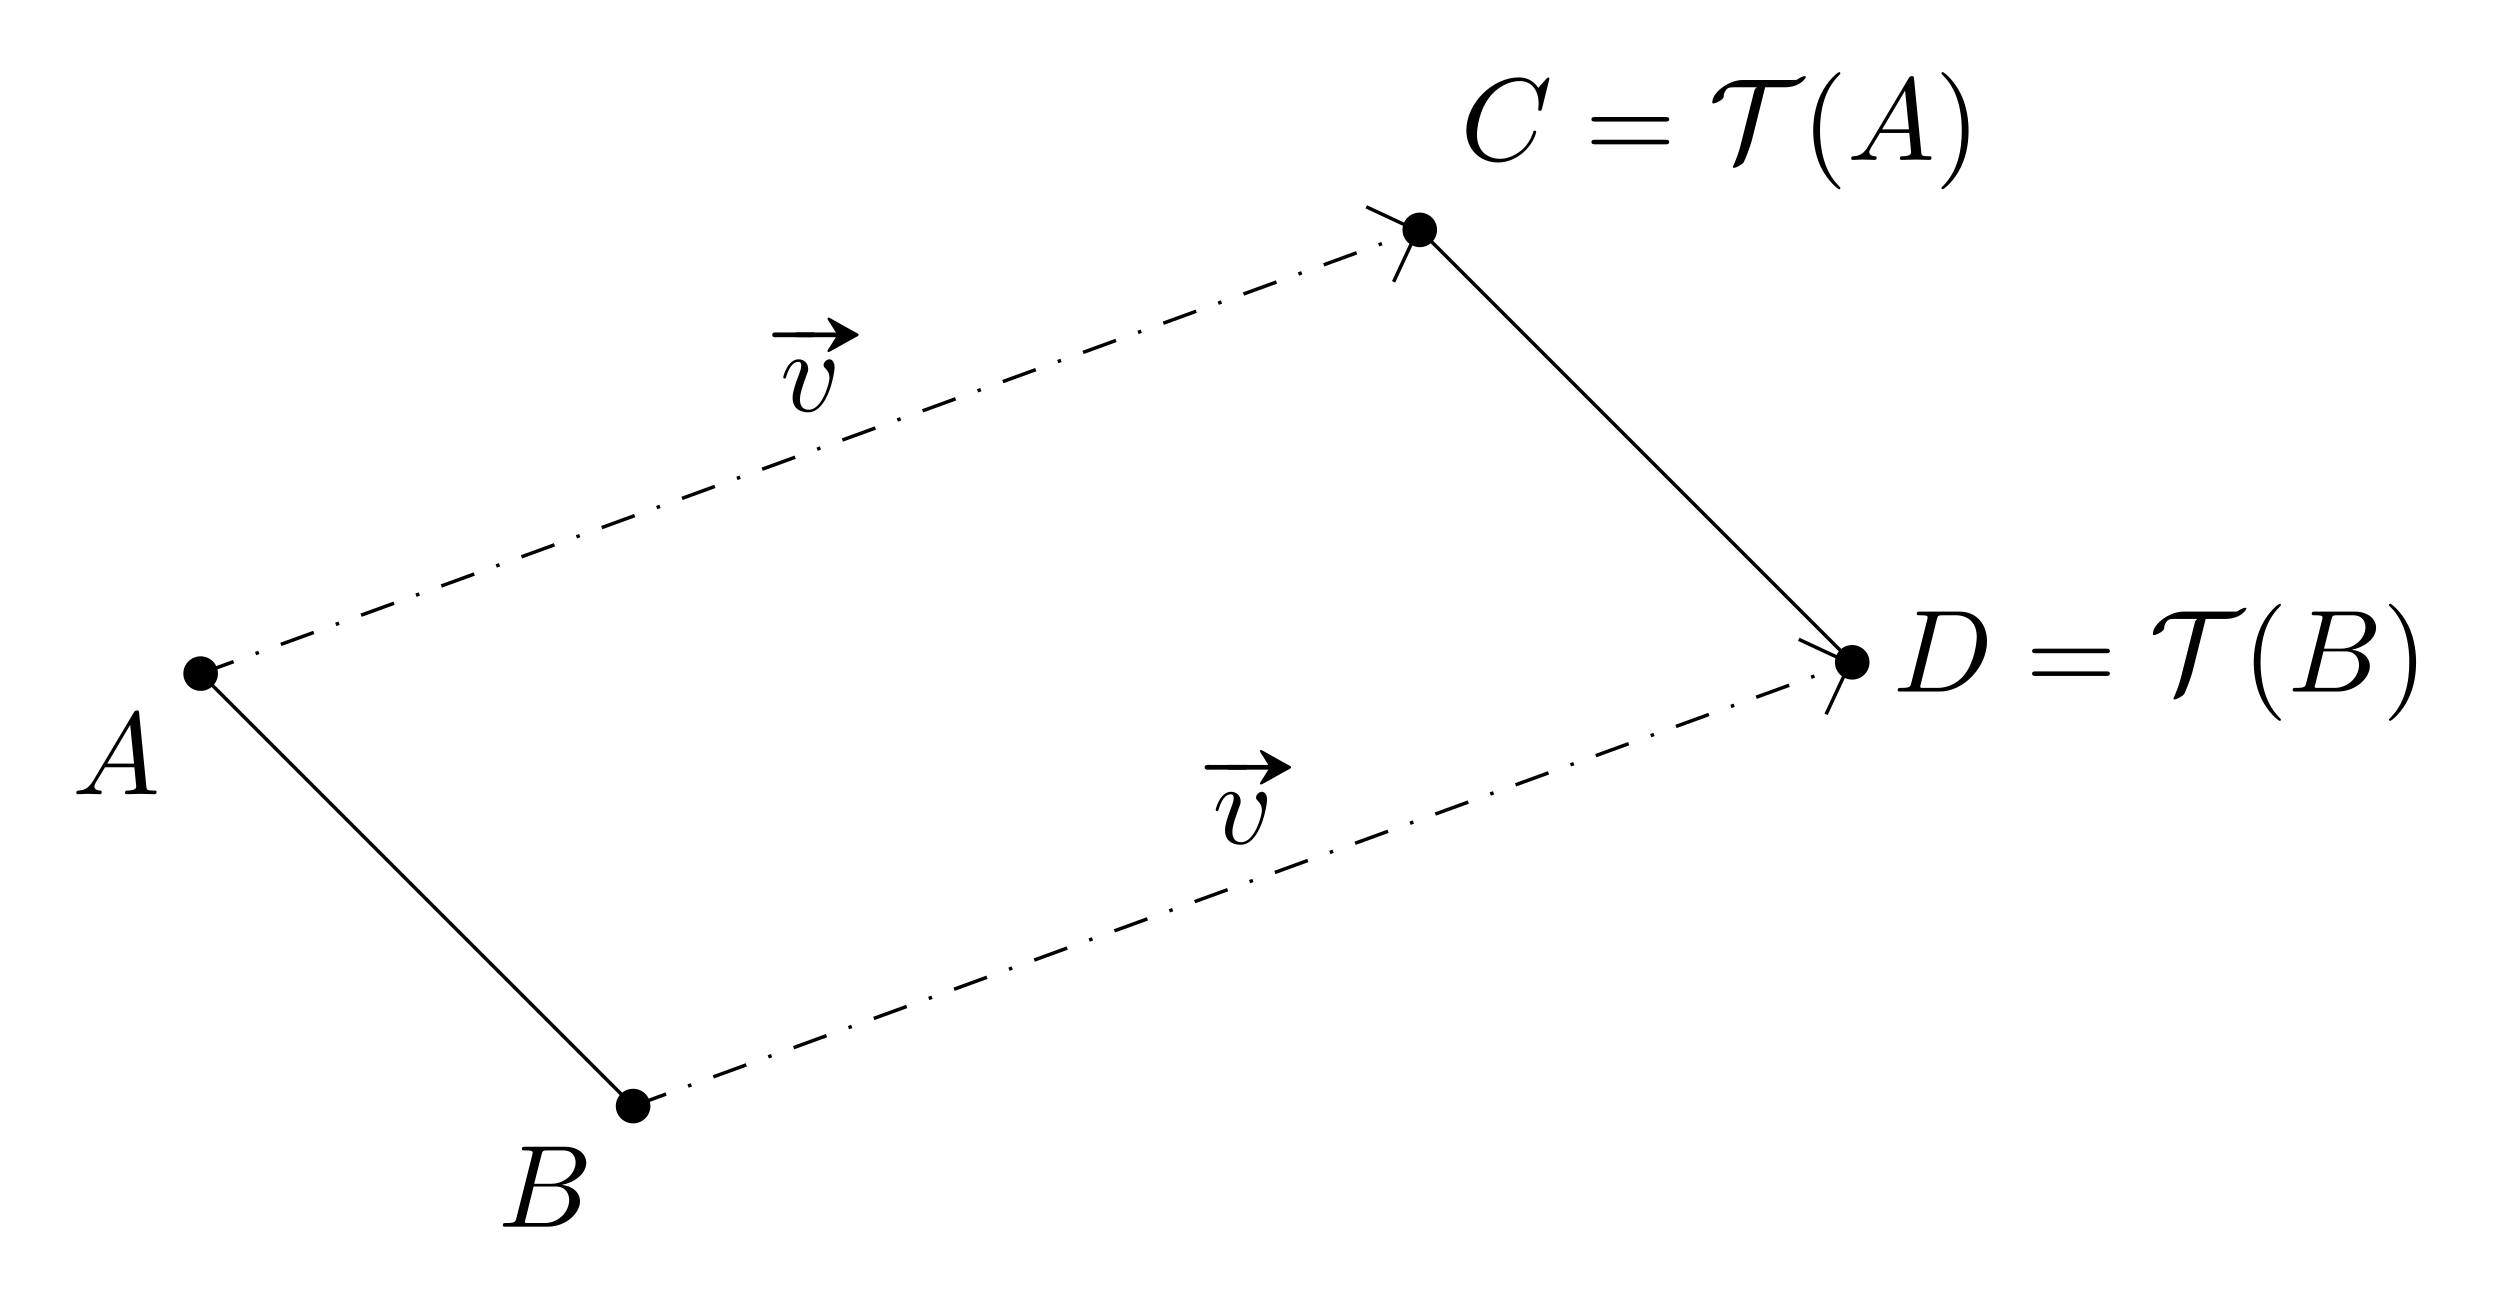
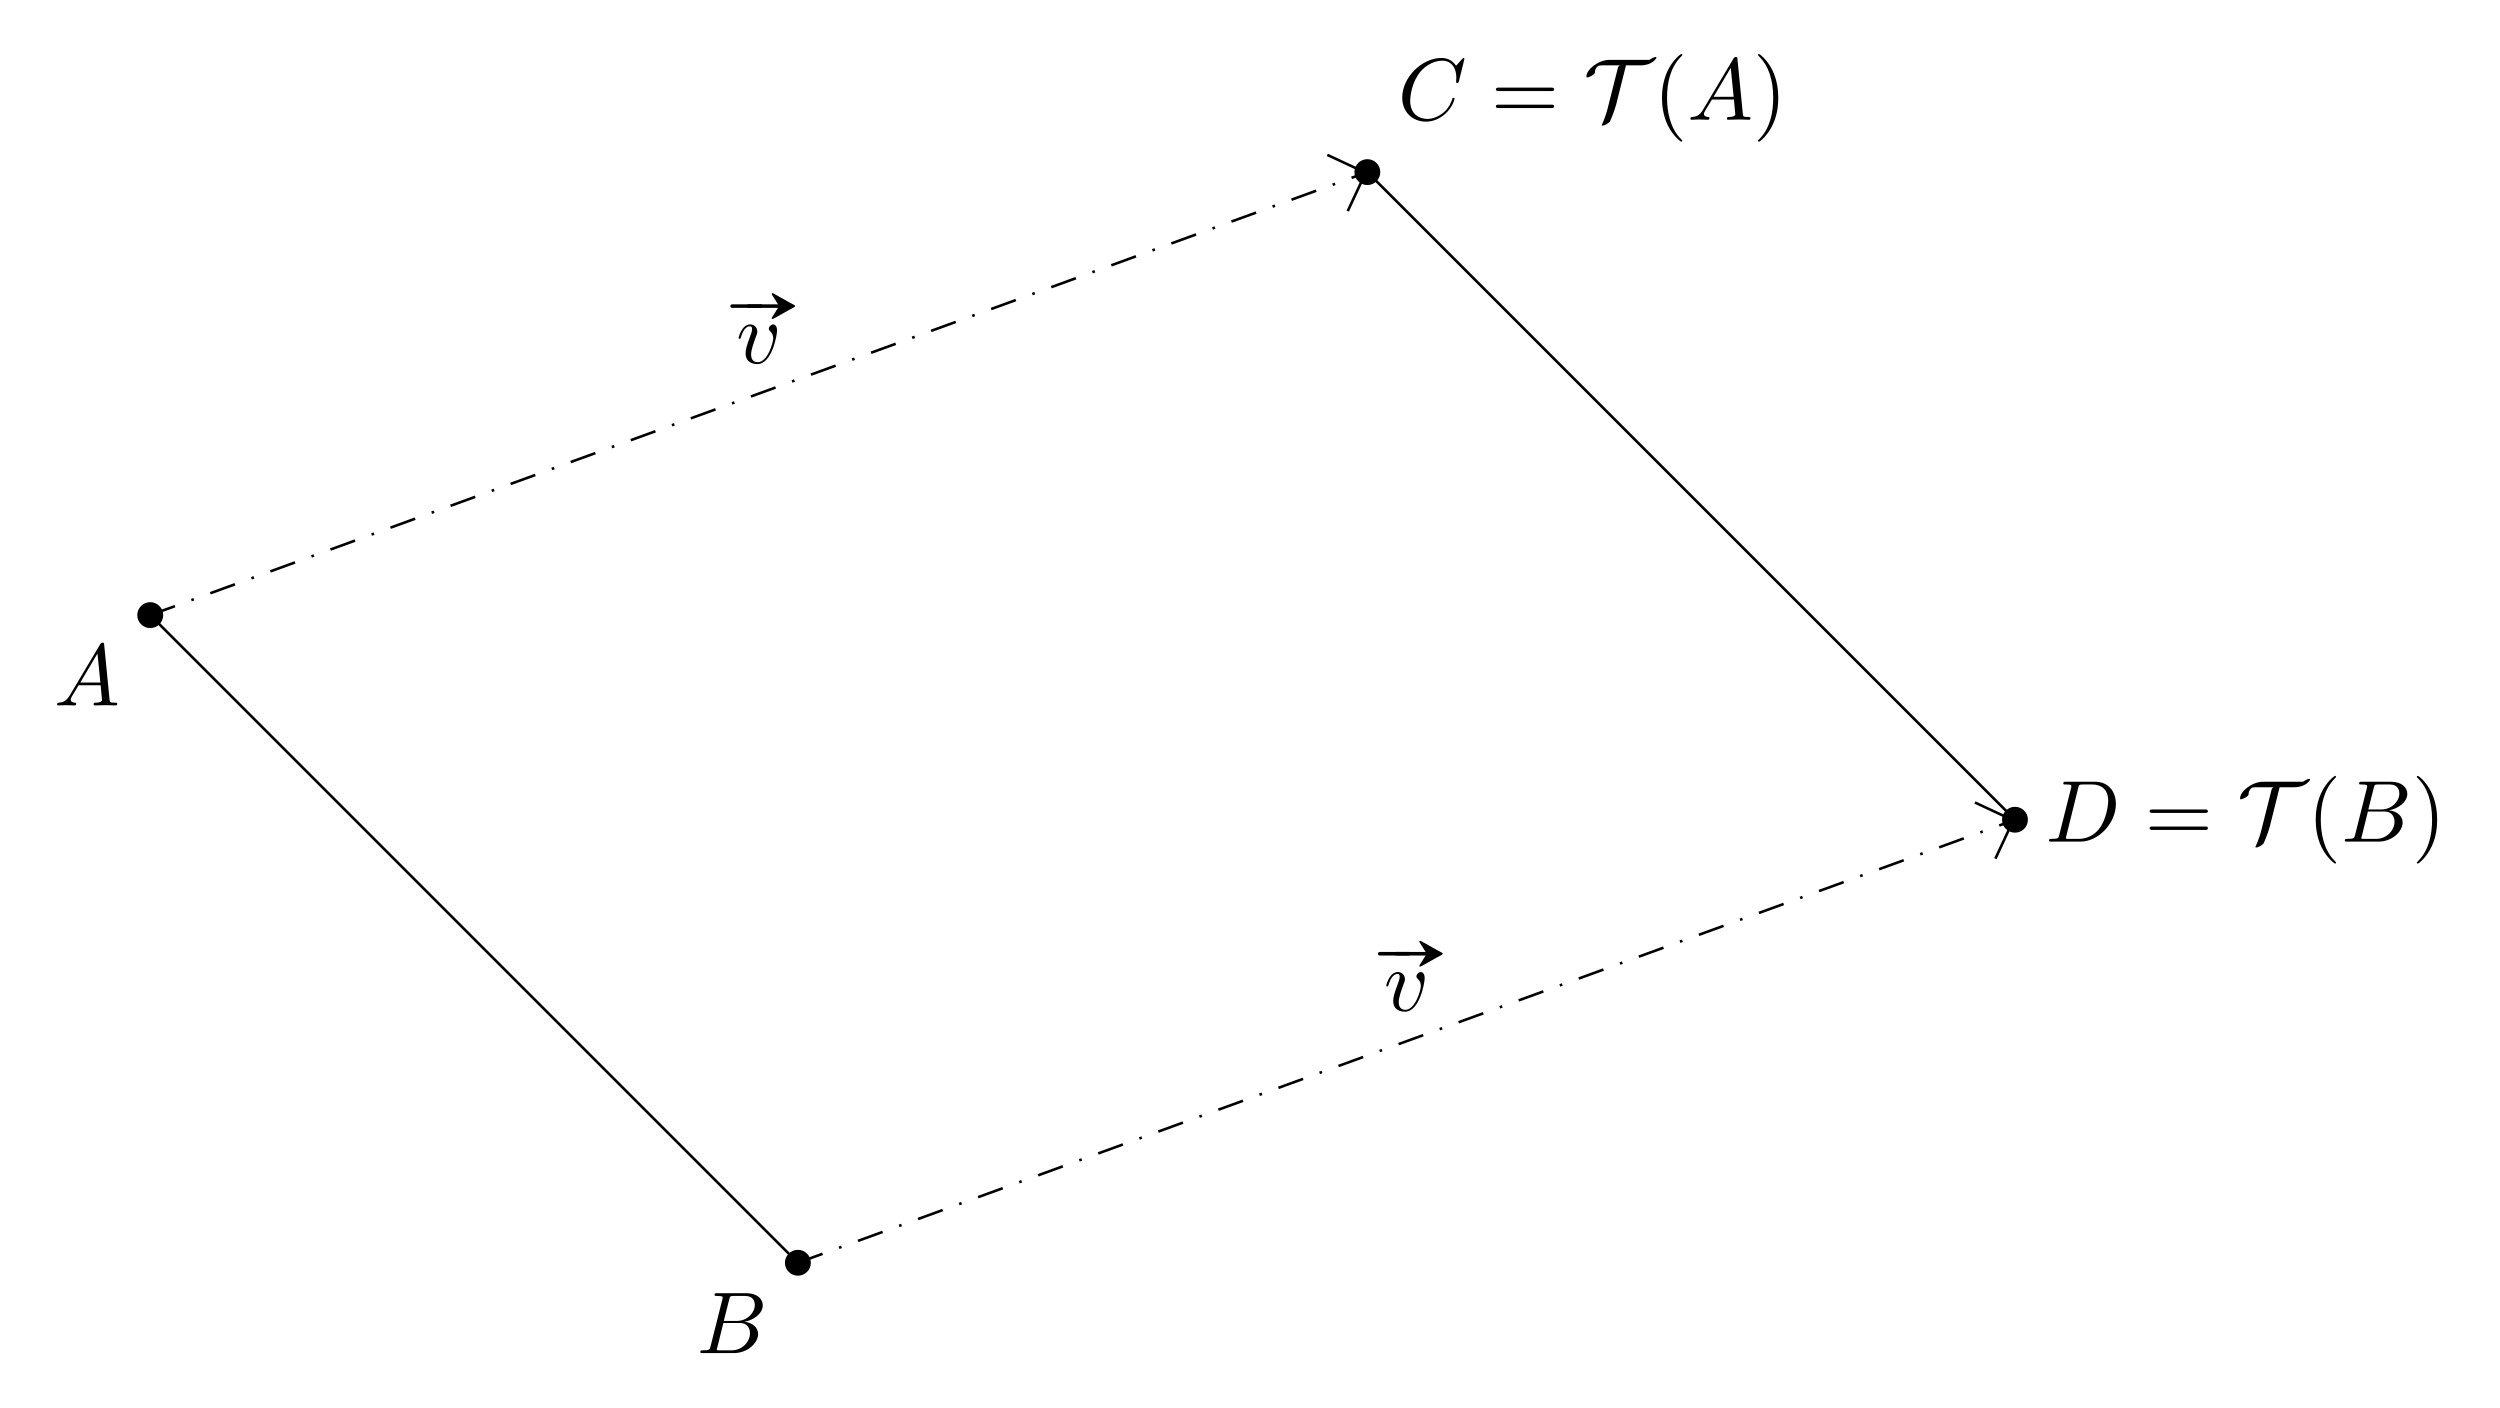
- <svg xmlns="http://www.w3.org/2000/svg" xmlns:xlink="http://www.w3.org/1999/xlink" width="213.014pt" height="110.674pt" viewBox="0 0 213.014 110.674">
+ <svg xmlns="http://www.w3.org/2000/svg" xmlns:xlink="http://www.w3.org/1999/xlink" width="284.486pt" height="160.126pt" viewBox="0 0 284.486 160.126">
  <defs>
    <g>
      <g id="glyph-0-0">
        <path d="M 1.781 -1.141 C 1.391 -0.484 1 -0.344 0.562 -0.312 C 0.438 -0.297 0.344 -0.297 0.344 -0.109 C 0.344 -0.047 0.406 0 0.484 0 C 0.75 0 1.062 -0.031 1.328 -0.031 C 1.672 -0.031 2.016 0 2.328 0 C 2.391 0 2.516 0 2.516 -0.188 C 2.516 -0.297 2.438 -0.312 2.359 -0.312 C 2.141 -0.328 1.891 -0.406 1.891 -0.656 C 1.891 -0.781 1.953 -0.891 2.031 -1.031 L 2.797 -2.297 L 5.297 -2.297 C 5.312 -2.094 5.453 -0.734 5.453 -0.641 C 5.453 -0.344 4.938 -0.312 4.734 -0.312 C 4.594 -0.312 4.5 -0.312 4.5 -0.109 C 4.5 0 4.609 0 4.641 0 C 5.047 0 5.469 -0.031 5.875 -0.031 C 6.125 -0.031 6.766 0 7.016 0 C 7.062 0 7.188 0 7.188 -0.203 C 7.188 -0.312 7.094 -0.312 6.953 -0.312 C 6.344 -0.312 6.344 -0.375 6.312 -0.672 L 5.703 -6.891 C 5.688 -7.094 5.688 -7.141 5.516 -7.141 C 5.359 -7.141 5.312 -7.062 5.25 -6.969 Z M 2.984 -2.609 L 4.938 -5.906 L 5.266 -2.609 Z M 2.984 -2.609 " />
      </g>
      <g id="glyph-0-1">
        <path d="M 1.594 -0.781 C 1.5 -0.391 1.469 -0.312 0.688 -0.312 C 0.516 -0.312 0.422 -0.312 0.422 -0.109 C 0.422 0 0.516 0 0.688 0 L 4.25 0 C 5.828 0 7 -1.172 7 -2.156 C 7 -2.875 6.422 -3.453 5.453 -3.562 C 6.484 -3.75 7.531 -4.484 7.531 -5.438 C 7.531 -6.172 6.875 -6.812 5.688 -6.812 L 2.328 -6.812 C 2.141 -6.812 2.047 -6.812 2.047 -6.609 C 2.047 -6.5 2.141 -6.5 2.328 -6.5 C 2.344 -6.5 2.531 -6.5 2.703 -6.484 C 2.875 -6.453 2.969 -6.453 2.969 -6.312 C 2.969 -6.281 2.953 -6.25 2.938 -6.125 Z M 3.094 -3.656 L 3.719 -6.125 C 3.812 -6.469 3.828 -6.5 4.25 -6.5 L 5.547 -6.5 C 6.422 -6.5 6.625 -5.906 6.625 -5.469 C 6.625 -4.594 5.766 -3.656 4.562 -3.656 Z M 2.656 -0.312 C 2.516 -0.312 2.5 -0.312 2.438 -0.312 C 2.328 -0.328 2.297 -0.344 2.297 -0.422 C 2.297 -0.453 2.297 -0.469 2.359 -0.641 L 3.047 -3.422 L 4.922 -3.422 C 5.875 -3.422 6.078 -2.688 6.078 -2.266 C 6.078 -1.281 5.188 -0.312 4 -0.312 Z M 2.656 -0.312 " />
      </g>
      <g id="glyph-0-2">
        <path d="M 7.578 -6.922 C 7.578 -6.953 7.562 -7.031 7.469 -7.031 C 7.438 -7.031 7.422 -7.016 7.312 -6.906 L 6.625 -6.141 C 6.531 -6.281 6.078 -7.031 4.969 -7.031 C 2.734 -7.031 0.5 -4.828 0.5 -2.516 C 0.5 -0.875 1.672 0.219 3.203 0.219 C 4.062 0.219 4.828 -0.172 5.359 -0.641 C 6.281 -1.453 6.453 -2.359 6.453 -2.391 C 6.453 -2.5 6.344 -2.5 6.328 -2.5 C 6.266 -2.5 6.219 -2.469 6.203 -2.391 C 6.109 -2.109 5.875 -1.391 5.188 -0.812 C 4.5 -0.266 3.875 -0.094 3.359 -0.094 C 2.469 -0.094 1.406 -0.609 1.406 -2.156 C 1.406 -2.734 1.609 -4.344 2.609 -5.516 C 3.219 -6.219 4.156 -6.719 5.047 -6.719 C 6.062 -6.719 6.656 -5.953 6.656 -4.797 C 6.656 -4.391 6.625 -4.391 6.625 -4.281 C 6.625 -4.188 6.734 -4.188 6.766 -4.188 C 6.891 -4.188 6.891 -4.203 6.953 -4.391 Z M 7.578 -6.922 " />
      </g>
      <g id="glyph-0-3">
        <path d="M 1.578 -0.781 C 1.484 -0.391 1.469 -0.312 0.672 -0.312 C 0.516 -0.312 0.406 -0.312 0.406 -0.125 C 0.406 0 0.484 0 0.672 0 L 3.984 0 C 6.047 0 8.016 -2.109 8.016 -4.281 C 8.016 -5.688 7.172 -6.812 5.672 -6.812 L 2.328 -6.812 C 2.141 -6.812 2.031 -6.812 2.031 -6.625 C 2.031 -6.5 2.109 -6.5 2.312 -6.5 C 2.438 -6.5 2.625 -6.484 2.734 -6.484 C 2.906 -6.453 2.953 -6.438 2.953 -6.312 C 2.953 -6.281 2.953 -6.25 2.922 -6.125 Z M 3.734 -6.125 C 3.828 -6.469 3.844 -6.5 4.281 -6.5 L 5.344 -6.5 C 6.312 -6.5 7.141 -5.969 7.141 -4.656 C 7.141 -4.172 6.953 -2.531 6.094 -1.438 C 5.812 -1.062 5.031 -0.312 3.797 -0.312 L 2.672 -0.312 C 2.531 -0.312 2.516 -0.312 2.453 -0.312 C 2.359 -0.328 2.328 -0.344 2.328 -0.422 C 2.328 -0.453 2.328 -0.469 2.375 -0.641 Z M 3.734 -6.125 " />
      </g>
      <g id="glyph-0-4">
        <path d="M 4.672 -3.703 C 4.672 -4.25 4.406 -4.406 4.234 -4.406 C 3.984 -4.406 3.734 -4.141 3.734 -3.922 C 3.734 -3.797 3.781 -3.734 3.891 -3.625 C 4.109 -3.422 4.234 -3.172 4.234 -2.812 C 4.234 -2.391 3.625 -0.109 2.469 -0.109 C 1.953 -0.109 1.719 -0.453 1.719 -0.984 C 1.719 -1.531 2 -2.266 2.297 -3.094 C 2.375 -3.266 2.422 -3.406 2.422 -3.594 C 2.422 -4.031 2.109 -4.406 1.609 -4.406 C 0.672 -4.406 0.297 -2.953 0.297 -2.875 C 0.297 -2.766 0.391 -2.766 0.406 -2.766 C 0.516 -2.766 0.516 -2.797 0.562 -2.953 C 0.859 -3.953 1.281 -4.188 1.578 -4.188 C 1.656 -4.188 1.828 -4.188 1.828 -3.875 C 1.828 -3.625 1.719 -3.344 1.656 -3.172 C 1.219 -2.016 1.094 -1.562 1.094 -1.125 C 1.094 -0.047 1.969 0.109 2.422 0.109 C 4.094 0.109 4.672 -3.188 4.672 -3.703 Z M 4.672 -3.703 " />
      </g>
      <g id="glyph-1-0">
        <path d="M 6.844 -3.266 C 7 -3.266 7.188 -3.266 7.188 -3.453 C 7.188 -3.656 7 -3.656 6.859 -3.656 L 0.891 -3.656 C 0.75 -3.656 0.562 -3.656 0.562 -3.453 C 0.562 -3.266 0.75 -3.266 0.891 -3.266 Z M 6.859 -1.328 C 7 -1.328 7.188 -1.328 7.188 -1.531 C 7.188 -1.719 7 -1.719 6.844 -1.719 L 0.891 -1.719 C 0.75 -1.719 0.562 -1.719 0.562 -1.531 C 0.562 -1.328 0.75 -1.328 0.891 -1.328 Z M 6.859 -1.328 " />
      </g>
      <g id="glyph-1-1">
        <path d="M 3.297 2.391 C 3.297 2.359 3.297 2.344 3.125 2.172 C 1.891 0.922 1.562 -0.969 1.562 -2.5 C 1.562 -4.234 1.938 -5.969 3.172 -7.203 C 3.297 -7.328 3.297 -7.344 3.297 -7.375 C 3.297 -7.453 3.266 -7.484 3.203 -7.484 C 3.094 -7.484 2.203 -6.797 1.609 -5.531 C 1.109 -4.438 0.984 -3.328 0.984 -2.5 C 0.984 -1.719 1.094 -0.516 1.641 0.625 C 2.25 1.844 3.094 2.5 3.203 2.5 C 3.266 2.5 3.297 2.469 3.297 2.391 Z M 3.297 2.391 " />
      </g>
      <g id="glyph-1-2">
        <path d="M 2.875 -2.5 C 2.875 -3.266 2.766 -4.469 2.219 -5.609 C 1.625 -6.828 0.766 -7.484 0.672 -7.484 C 0.609 -7.484 0.562 -7.438 0.562 -7.375 C 0.562 -7.344 0.562 -7.328 0.75 -7.141 C 1.734 -6.156 2.297 -4.578 2.297 -2.5 C 2.297 -0.781 1.938 0.969 0.703 2.219 C 0.562 2.344 0.562 2.359 0.562 2.391 C 0.562 2.453 0.609 2.5 0.672 2.5 C 0.766 2.5 1.672 1.812 2.25 0.547 C 2.766 -0.547 2.875 -1.656 2.875 -2.5 Z M 2.875 -2.5 " />
      </g>
      <g id="glyph-2-0">
        <path d="M 4.844 -6.188 L 6.5 -6.188 C 7.812 -6.188 8.312 -6.953 8.312 -7.078 C 8.312 -7.125 8.281 -7.141 8.219 -7.141 C 8.109 -7.141 7.859 -7.047 7.609 -6.875 C 7.531 -6.812 7.5 -6.812 7.312 -6.812 L 2.953 -6.812 C 1.719 -6.812 0.344 -5.734 0.344 -4.922 C 0.344 -4.859 0.344 -4.812 0.422 -4.812 C 0.656 -4.812 1.281 -5.141 1.312 -5.375 C 1.312 -5.547 1.328 -5.734 1.531 -5.984 C 1.641 -6.109 1.719 -6.188 2.156 -6.188 L 4.141 -6.188 C 3.969 -6.078 3.922 -5.938 3.906 -5.828 L 2.766 -1.312 C 2.656 -0.828 2.438 -0.203 2.156 0.453 C 2.094 0.562 2.094 0.594 2.094 0.609 C 2.094 0.672 2.141 0.672 2.188 0.672 C 2.375 0.672 2.875 0.406 3.016 0.203 C 3.078 0.094 3.516 -0.922 3.734 -1.75 Z M 4.844 -6.188 " />
      </g>
      <g id="glyph-3-0">
        <path d="M -0.047 -2.688 C -0.234 -2.656 -0.25 -2.375 -0.062 -2.312 C 0.031 -2.281 0.125 -2.297 0.219 -2.297 L 3.172 -2.297 C 3.266 -2.297 3.359 -2.297 3.438 -2.359 C 3.547 -2.438 3.516 -2.625 3.391 -2.688 C 3.312 -2.719 3.25 -2.703 3.188 -2.703 L 0.281 -2.703 C 0.172 -2.703 0.062 -2.719 -0.047 -2.688 Z M -0.047 -2.688 " />
      </g>
      <g id="glyph-3-1">
        <path d="M 3.578 -2.703 L 0.406 -2.703 C 0.312 -2.703 0.234 -2.719 0.156 -2.688 C 0.062 -2.688 0 -2.594 0 -2.5 C 0 -2.406 0.062 -2.328 0.156 -2.312 C 0.234 -2.297 0.312 -2.297 0.406 -2.297 L 3.578 -2.297 C 3.453 -2.125 3.344 -1.938 3.234 -1.75 C 3.125 -1.594 3.031 -1.422 2.922 -1.266 C 2.891 -1.203 2.828 -1.125 2.875 -1.062 C 2.922 -1.016 2.984 -1.031 3.031 -1.062 C 3.156 -1.109 3.266 -1.188 3.391 -1.25 C 3.891 -1.531 4.391 -1.812 4.891 -2.094 L 5.391 -2.359 C 5.438 -2.391 5.516 -2.438 5.516 -2.5 C 5.516 -2.578 5.438 -2.609 5.391 -2.641 L 4.891 -2.906 C 4.391 -3.188 3.891 -3.469 3.391 -3.75 C 3.266 -3.812 3.156 -3.891 3.031 -3.953 C 2.984 -3.969 2.922 -3.984 2.875 -3.938 C 2.828 -3.875 2.891 -3.797 2.922 -3.734 C 3.031 -3.578 3.125 -3.406 3.234 -3.25 C 3.344 -3.078 3.453 -2.875 3.578 -2.703 Z M 3.578 -2.703 " />
      </g>
    </g>
  </defs>
-   <path fill-rule="nonzero" fill="rgb(0%, 0%, 0%)" fill-opacity="1" d="M 18.57 57.395 C 18.57 56.578 17.91 55.922 17.094 55.922 C 16.281 55.922 15.621 56.578 15.621 57.395 C 15.621 58.207 16.281 58.867 17.094 58.867 C 17.91 58.867 18.57 58.207 18.57 57.395 Z M 18.57 57.395 " />
-   <path fill-rule="nonzero" fill="rgb(0%, 0%, 0%)" fill-opacity="1" d="M 55.418 94.242 C 55.418 93.43 54.758 92.77 53.945 92.77 C 53.129 92.77 52.469 93.43 52.469 94.242 C 52.469 95.059 53.129 95.719 53.945 95.719 C 54.758 95.719 55.418 95.059 55.418 94.242 Z M 55.418 94.242 " />
-   <path fill-rule="nonzero" fill="rgb(0%, 0%, 0%)" fill-opacity="1" d="M 122.445 19.586 C 122.445 18.77 121.785 18.113 120.973 18.113 C 120.156 18.113 119.5 18.77 119.5 19.586 C 119.5 20.398 120.156 21.059 120.973 21.059 C 121.785 21.059 122.445 20.398 122.445 19.586 Z M 122.445 19.586 " />
-   <path fill-rule="nonzero" fill="rgb(0%, 0%, 0%)" fill-opacity="1" d="M 159.293 56.434 C 159.293 55.617 158.633 54.961 157.82 54.961 C 157.004 54.961 156.348 55.617 156.348 56.434 C 156.348 57.246 157.004 57.906 157.82 57.906 C 158.633 57.906 159.293 57.246 159.293 56.434 Z M 159.293 56.434 " />
-   <path fill="none" stroke-width="0.299" stroke-linecap="butt" stroke-linejoin="miter" stroke="rgb(0%, 0%, 0%)" stroke-opacity="1" stroke-miterlimit="10" d="M -0.001 -0.001 L 36.85 -36.848 " transform="matrix(1, 0, 0, -1, 17.095, 57.394)" />
-   <path fill="none" stroke-width="0.299" stroke-linecap="butt" stroke-linejoin="miter" stroke="rgb(0%, 0%, 0%)" stroke-opacity="1" stroke-miterlimit="10" d="M 103.878 37.808 L 140.725 0.96 " transform="matrix(1, 0, 0, -1, 17.095, 57.394)" />
-   <path fill="none" stroke-width="0.299" stroke-linecap="butt" stroke-linejoin="miter" stroke="rgb(0%, 0%, 0%)" stroke-opacity="1" stroke-dasharray="2.989 1.993 0.299 1.993" stroke-miterlimit="10" d="M -0.001 -0.001 L 103.538 37.687 " transform="matrix(1, 0, 0, -1, 17.095, 57.394)" />
-   <path fill="none" stroke-width="0.299" stroke-linecap="butt" stroke-linejoin="miter" stroke="rgb(0%, 0%, 0%)" stroke-opacity="1" stroke-miterlimit="10" d="M 0 3.401 L 3.402 0.001 L 0.002 -3.4 " transform="matrix(0.93968, -0.34201, -0.34201, -0.93968, 117.5771, 20.82112)" />
-   <path fill="none" stroke-width="0.299" stroke-linecap="butt" stroke-linejoin="miter" stroke="rgb(0%, 0%, 0%)" stroke-opacity="1" stroke-dasharray="2.989 1.993 0.299 1.993" stroke-miterlimit="10" d="M 36.85 -36.848 L 140.385 0.839 " transform="matrix(1, 0, 0, -1, 17.095, 57.394)" />
-   <path fill="none" stroke-width="0.299" stroke-linecap="butt" stroke-linejoin="miter" stroke="rgb(0%, 0%, 0%)" stroke-opacity="1" stroke-miterlimit="10" d="M 0 3.401 L 3.402 0.001 L 0.001 -3.404 " transform="matrix(0.93967, -0.34204, -0.34204, -0.93967, 154.4249, 57.6689)" />
+   <path fill-rule="nonzero" fill="rgb(0%, 0%, 0%)" fill-opacity="1" d="M 18.57 69.996 C 18.57 69.184 17.91 68.523 17.094 68.523 C 16.281 68.523 15.621 69.184 15.621 69.996 C 15.621 70.812 16.281 71.473 17.094 71.473 C 17.91 71.473 18.57 70.812 18.57 69.996 Z M 18.57 69.996 " />
+   <path fill-rule="nonzero" fill="rgb(0%, 0%, 0%)" fill-opacity="1" d="M 92.27 143.695 C 92.27 142.883 91.609 142.223 90.793 142.223 C 89.98 142.223 89.32 142.883 89.32 143.695 C 89.32 144.508 89.98 145.168 90.793 145.168 C 91.609 145.168 92.27 144.508 92.27 143.695 Z M 92.27 143.695 " />
+   <path fill-rule="nonzero" fill="rgb(0%, 0%, 0%)" fill-opacity="1" d="M 157.07 19.586 C 157.07 18.773 156.41 18.113 155.598 18.113 C 154.785 18.113 154.125 18.773 154.125 19.586 C 154.125 20.398 154.785 21.059 155.598 21.059 C 156.41 21.059 157.07 20.398 157.07 19.586 Z M 157.07 19.586 " />
+   <path fill-rule="nonzero" fill="rgb(0%, 0%, 0%)" fill-opacity="1" d="M 230.766 93.281 C 230.766 92.469 230.105 91.809 229.293 91.809 C 228.48 91.809 227.82 92.469 227.82 93.281 C 227.82 94.094 228.48 94.754 229.293 94.754 C 230.105 94.754 230.766 94.094 230.766 93.281 Z M 230.766 93.281 " />
+   <path fill="none" stroke-width="0.299" stroke-linecap="butt" stroke-linejoin="miter" stroke="rgb(0%, 0%, 0%)" stroke-opacity="1" stroke-miterlimit="10" d="M -0.001 0.001 L 73.698 -73.698 " transform="matrix(1, 0, 0, -1, 17.095, 69.997)" />
+   <path fill="none" stroke-width="0.299" stroke-linecap="butt" stroke-linejoin="miter" stroke="rgb(0%, 0%, 0%)" stroke-opacity="1" stroke-miterlimit="10" d="M 138.503 50.411 L 212.198 -23.284 " transform="matrix(1, 0, 0, -1, 17.095, 69.997)" />
+   <path fill="none" stroke-width="0.299" stroke-linecap="butt" stroke-linejoin="miter" stroke="rgb(0%, 0%, 0%)" stroke-opacity="1" stroke-dasharray="2.989 1.993 0.299 1.993" stroke-miterlimit="10" d="M -0.001 0.001 L 138.163 50.29 " transform="matrix(1, 0, 0, -1, 17.095, 69.997)" />
+   <path fill="none" stroke-width="0.299" stroke-linecap="butt" stroke-linejoin="miter" stroke="rgb(0%, 0%, 0%)" stroke-opacity="1" stroke-miterlimit="10" d="M -0 3.402 L 3.401 0.002 L 0 -3.404 " transform="matrix(0.93968, -0.34201, -0.34201, -0.93968, 152.2028, 20.82125)" />
+   <path fill="none" stroke-width="0.299" stroke-linecap="butt" stroke-linejoin="miter" stroke="rgb(0%, 0%, 0%)" stroke-opacity="1" stroke-dasharray="2.989 1.993 0.299 1.993" stroke-miterlimit="10" d="M 73.698 -73.698 L 211.858 -23.409 " transform="matrix(1, 0, 0, -1, 17.095, 69.997)" />
+   <path fill="none" stroke-width="0.299" stroke-linecap="butt" stroke-linejoin="miter" stroke="rgb(0%, 0%, 0%)" stroke-opacity="1" stroke-miterlimit="10" d="M -0 3.402 L 3.401 0.002 L 0 -3.403 " transform="matrix(0.93967, -0.34204, -0.34204, -0.93967, 225.8983, 94.51673)" />
  <g fill="rgb(0%, 0%, 0%)" fill-opacity="1">
-     <use xlink:href="#glyph-0-0" x="6.154" y="67.671" />
+     <use xlink:href="#glyph-0-0" x="6.154" y="80.274" />
  </g>
  <g fill="rgb(0%, 0%, 0%)" fill-opacity="1">
-     <use xlink:href="#glyph-0-1" x="42.419" y="104.52" />
+     <use xlink:href="#glyph-0-1" x="79.267" y="153.972" />
  </g>
  <g fill="rgb(0%, 0%, 0%)" fill-opacity="1">
-     <use xlink:href="#glyph-0-2" x="124.44" y="13.626" />
+     <use xlink:href="#glyph-0-2" x="159.066" y="13.626" />
  </g>
  <g fill="rgb(0%, 0%, 0%)" fill-opacity="1">
-     <use xlink:href="#glyph-1-0" x="135.037" y="13.626" />
+     <use xlink:href="#glyph-1-0" x="169.663" y="13.626" />
  </g>
  <g fill="rgb(0%, 0%, 0%)" fill-opacity="1">
-     <use xlink:href="#glyph-2-0" x="145.556" y="13.626" />
+     <use xlink:href="#glyph-2-0" x="180.182" y="13.626" />
  </g>
  <g fill="rgb(0%, 0%, 0%)" fill-opacity="1">
-     <use xlink:href="#glyph-1-1" x="153.512" y="13.626" />
+     <use xlink:href="#glyph-1-1" x="188.138" y="13.626" />
  </g>
  <g fill="rgb(0%, 0%, 0%)" fill-opacity="1">
-     <use xlink:href="#glyph-0-0" x="157.386" y="13.626" />
+     <use xlink:href="#glyph-0-0" x="192.012" y="13.626" />
  </g>
  <g fill="rgb(0%, 0%, 0%)" fill-opacity="1">
-     <use xlink:href="#glyph-1-2" x="164.858" y="13.626" />
+     <use xlink:href="#glyph-1-2" x="199.484" y="13.626" />
  </g>
  <g fill="rgb(0%, 0%, 0%)" fill-opacity="1">
-     <use xlink:href="#glyph-0-3" x="161.288" y="58.924" />
+     <use xlink:href="#glyph-0-3" x="232.76" y="95.771" />
  </g>
  <g fill="rgb(0%, 0%, 0%)" fill-opacity="1">
-     <use xlink:href="#glyph-1-0" x="172.585" y="58.924" />
+     <use xlink:href="#glyph-1-0" x="244.057" y="95.771" />
  </g>
  <g fill="rgb(0%, 0%, 0%)" fill-opacity="1">
-     <use xlink:href="#glyph-2-0" x="183.093" y="58.924" />
+     <use xlink:href="#glyph-2-0" x="254.565" y="95.771" />
  </g>
  <g fill="rgb(0%, 0%, 0%)" fill-opacity="1">
-     <use xlink:href="#glyph-1-1" x="191.049" y="58.924" />
+     <use xlink:href="#glyph-1-1" x="262.531" y="95.771" />
  </g>
  <g fill="rgb(0%, 0%, 0%)" fill-opacity="1">
-     <use xlink:href="#glyph-0-1" x="194.924" y="58.924" />
+     <use xlink:href="#glyph-0-1" x="266.406" y="95.771" />
  </g>
  <g fill="rgb(0%, 0%, 0%)" fill-opacity="1">
-     <use xlink:href="#glyph-1-2" x="202.988" y="58.924" />
+     <use xlink:href="#glyph-1-2" x="274.46" y="95.771" />
  </g>
  <g fill="rgb(0%, 0%, 0%)" fill-opacity="1">
-     <use xlink:href="#glyph-3-0" x="65.989" y="31.03" />
+     <use xlink:href="#glyph-3-0" x="83.302" y="37.332" />
  </g>
  <g fill="rgb(0%, 0%, 0%)" fill-opacity="1">
-     <use xlink:href="#glyph-3-1" x="67.646" y="31.03" />
+     <use xlink:href="#glyph-3-1" x="84.959" y="37.332" />
  </g>
  <g fill="rgb(0%, 0%, 0%)" fill-opacity="1">
-     <use xlink:href="#glyph-0-4" x="66.44" y="35.021" />
+     <use xlink:href="#glyph-0-4" x="83.753" y="41.322" />
  </g>
  <g fill="rgb(0%, 0%, 0%)" fill-opacity="1">
-     <use xlink:href="#glyph-3-0" x="102.837" y="67.878" />
+     <use xlink:href="#glyph-3-0" x="156.998" y="111.028" />
  </g>
  <g fill="rgb(0%, 0%, 0%)" fill-opacity="1">
-     <use xlink:href="#glyph-3-1" x="104.494" y="67.878" />
+     <use xlink:href="#glyph-3-1" x="158.655" y="111.028" />
  </g>
  <g fill="rgb(0%, 0%, 0%)" fill-opacity="1">
-     <use xlink:href="#glyph-0-4" x="103.288" y="71.869" />
+     <use xlink:href="#glyph-0-4" x="157.449" y="115.019" />
  </g>
</svg>
